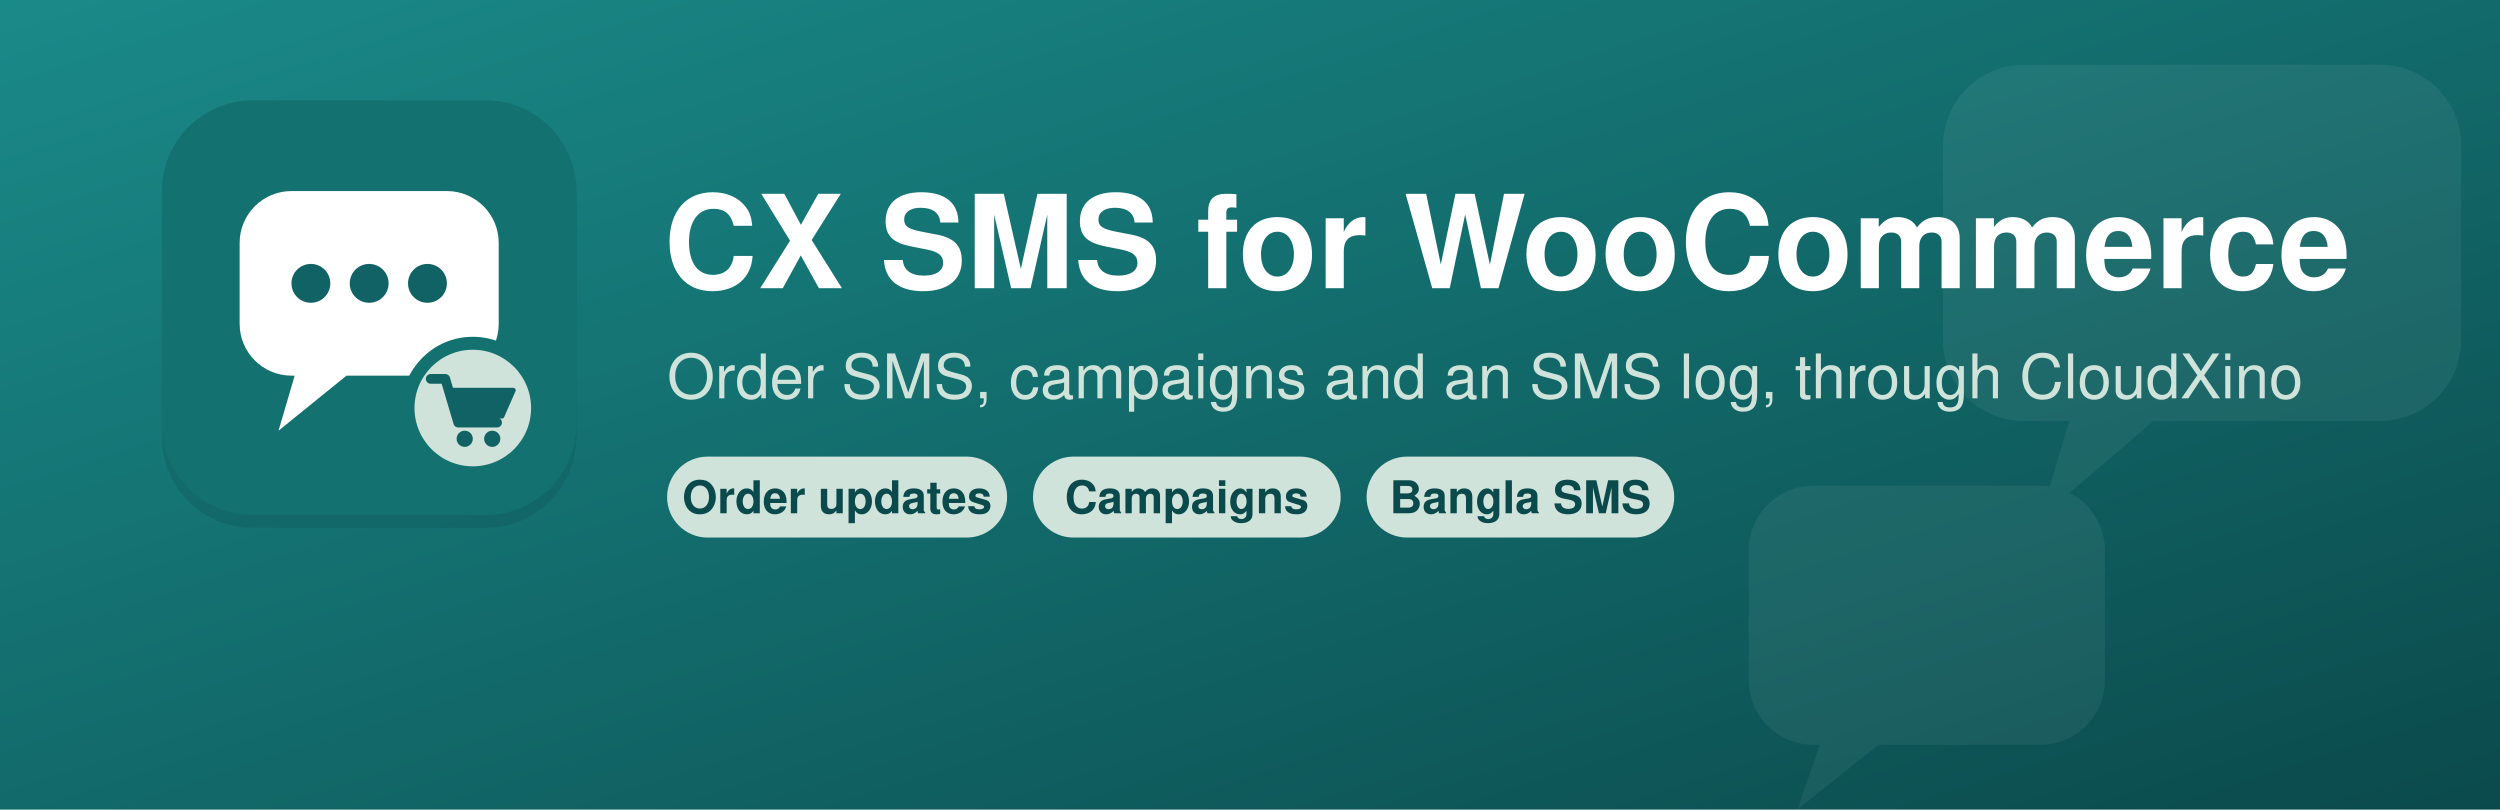
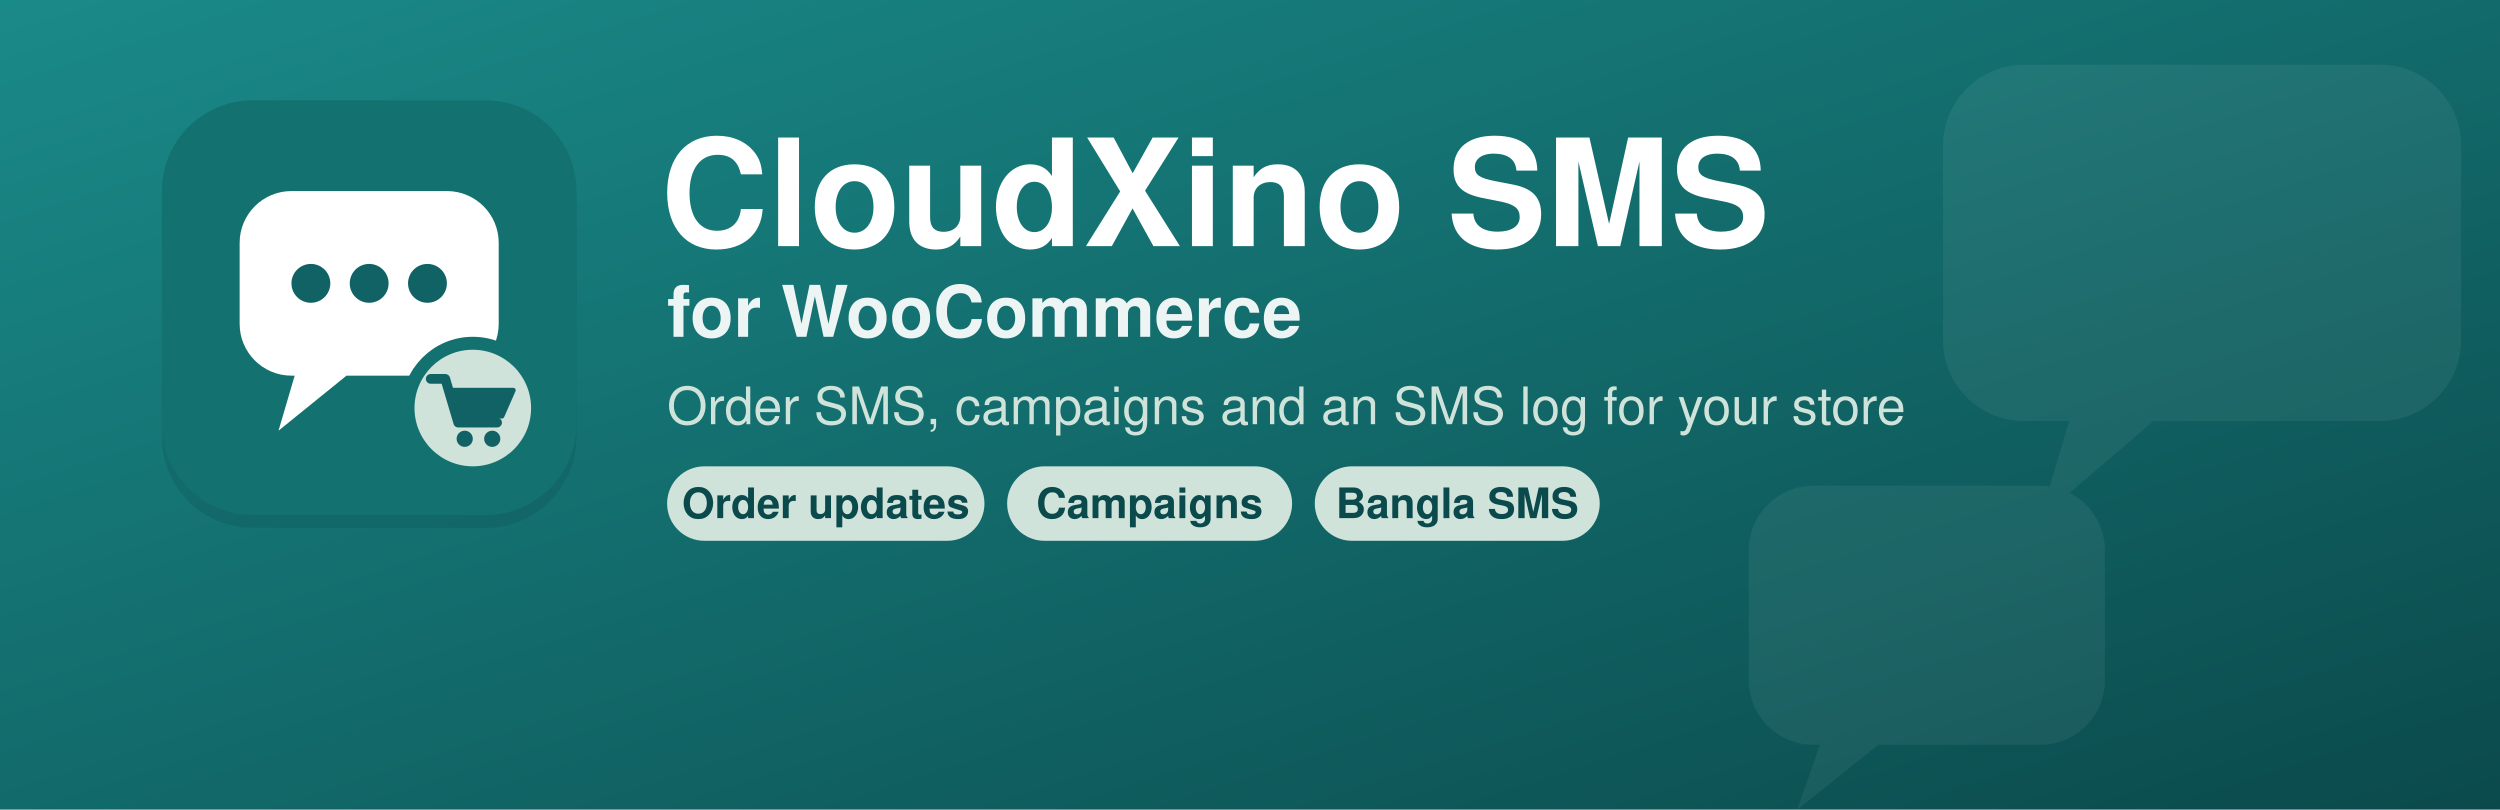
<svg xmlns="http://www.w3.org/2000/svg" width="1544" height="500" viewBox="0 0 1544 500">
  <defs>
    <linearGradient id="bg" x1="0" y1="0" x2="1" y2="1">
      <stop offset="0" stop-color="#1A8A89" />
      <stop offset="1" stop-color="#0B4A4C" />
    </linearGradient>
  </defs>
  <rect width="1544" height="500" fill="url(#bg)" />
  <g fill="#FFFFFF" opacity="0.06">
    <path d="M1250 40H1470A50 50 0 0 1 1520 90V210A50 50 0 0 1 1470 260H1330L1260 320L1278 260H1250A50 50 0 0 1 1200 210V90A50 50 0 0 1 1250 40Z" />
    <path d="M1120 300H1260A40 40 0 0 1 1300 340V420A40 40 0 0 1 1260 460H1160L1110 500L1124 460H1120A40 40 0 0 1 1080 420V340A40 40 0 0 1 1120 300Z" />
  </g>
  <g transform="translate(100 62)">
    <rect width="256" height="256" rx="56" fill="#0E5658" opacity="0.35" transform="translate(0 8)" />
    <rect width="256" height="256" rx="56" fill="#13716F" />
    <path fill="#FFFFFF" d="M80 56H176A32 32 0 0 1 208 88V138A32 32 0 0 1 176 170H114L72 204L82 170H80A32 32 0 0 1 48 138V88A32 32 0 0 1 80 56Z" />
    <circle cx="92" cy="113" r="12" fill="#116264" />
    <circle cx="128" cy="113" r="12" fill="#116264" />
    <circle cx="164" cy="113" r="12" fill="#116264" />
    <circle cx="192" cy="190" r="40" fill="#CFE3DA" stroke="#13716F" stroke-width="8" />
    <path d="M166 172H175L183 199H207" fill="none" stroke="#116264" stroke-width="6" stroke-linecap="round" stroke-linejoin="round" />
    <path d="M178 179H217L210 195H183Z" fill="#116264" stroke="#116264" stroke-width="3" stroke-linejoin="round" />
    <circle cx="187" cy="209" r="5" fill="#116264" />
    <circle cx="204" cy="209" r="5" fill="#116264" />
  </g>
  <g font-family="-apple-system, 'Segoe UI', 'Helvetica Neue', Helvetica, Arial, sans-serif">
-     <text x="410" y="178" font-size="80" font-weight="700" fill="#FFFFFF">CX SMS for WooCommerce</text>
-     <text x="412" y="246" font-size="38" fill="#CFE3DA">Order SMS, campaigns and an SMS log, through CloudXino</text>
-     <g font-size="28" font-weight="600" fill="#0B4A4C">
-       <rect x="412" y="282" width="210" height="50" rx="25" fill="#CFE3DA" />
-       <text x="517" y="317" text-anchor="middle">Order updates</text>
-       <rect x="638" y="282" width="190" height="50" rx="25" fill="#CFE3DA" />
-       <text x="733" y="317" text-anchor="middle">Campaigns</text>
-       <rect x="844" y="282" width="190" height="50" rx="25" fill="#CFE3DA" />
-       <text x="939" y="317" text-anchor="middle">Bangla SMS</text>
+     <text x="408" y="152" font-size="92" font-weight="700" fill="#FFFFFF">CloudXino SMS</text>
+     <text x="412" y="208" font-size="44" font-weight="600" fill="#FFFFFF" opacity="0.92">for WooCommerce</text>
+     <text x="412" y="262" font-size="32" fill="#CFE3DA">Order SMS, campaigns and an SMS log for your store</text>
+     <g font-size="26" font-weight="600" fill="#0B4A4C">
+       <rect x="412" y="288" width="196" height="46" rx="23" fill="#CFE3DA" />
+       <text x="510" y="320" text-anchor="middle">Order updates</text>
+       <rect x="622" y="288" width="176" height="46" rx="23" fill="#CFE3DA" />
+       <text x="710" y="320" text-anchor="middle">Campaigns</text>
+       <rect x="812" y="288" width="176" height="46" rx="23" fill="#CFE3DA" />
+       <text x="900" y="320" text-anchor="middle">Bangla SMS</text>
    </g>
  </g>
</svg>
